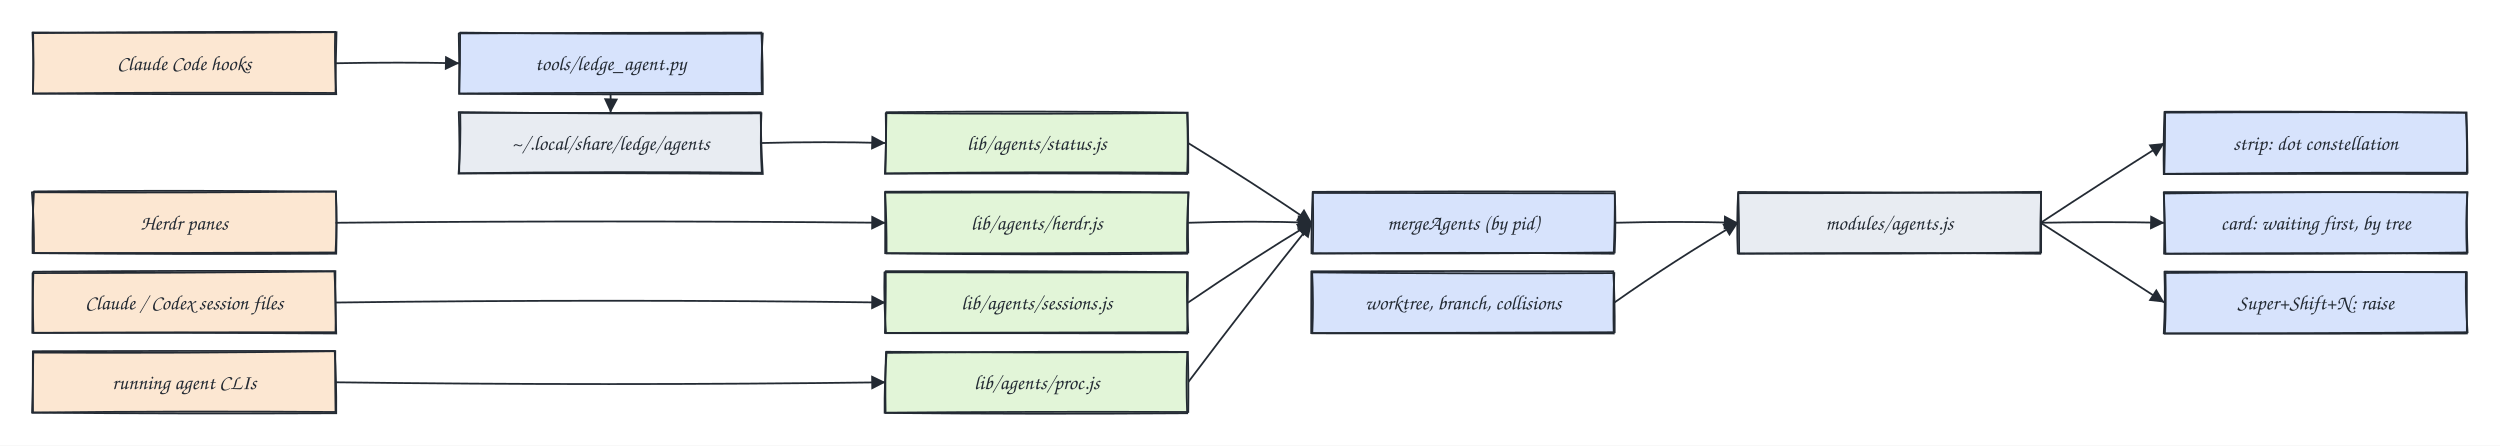
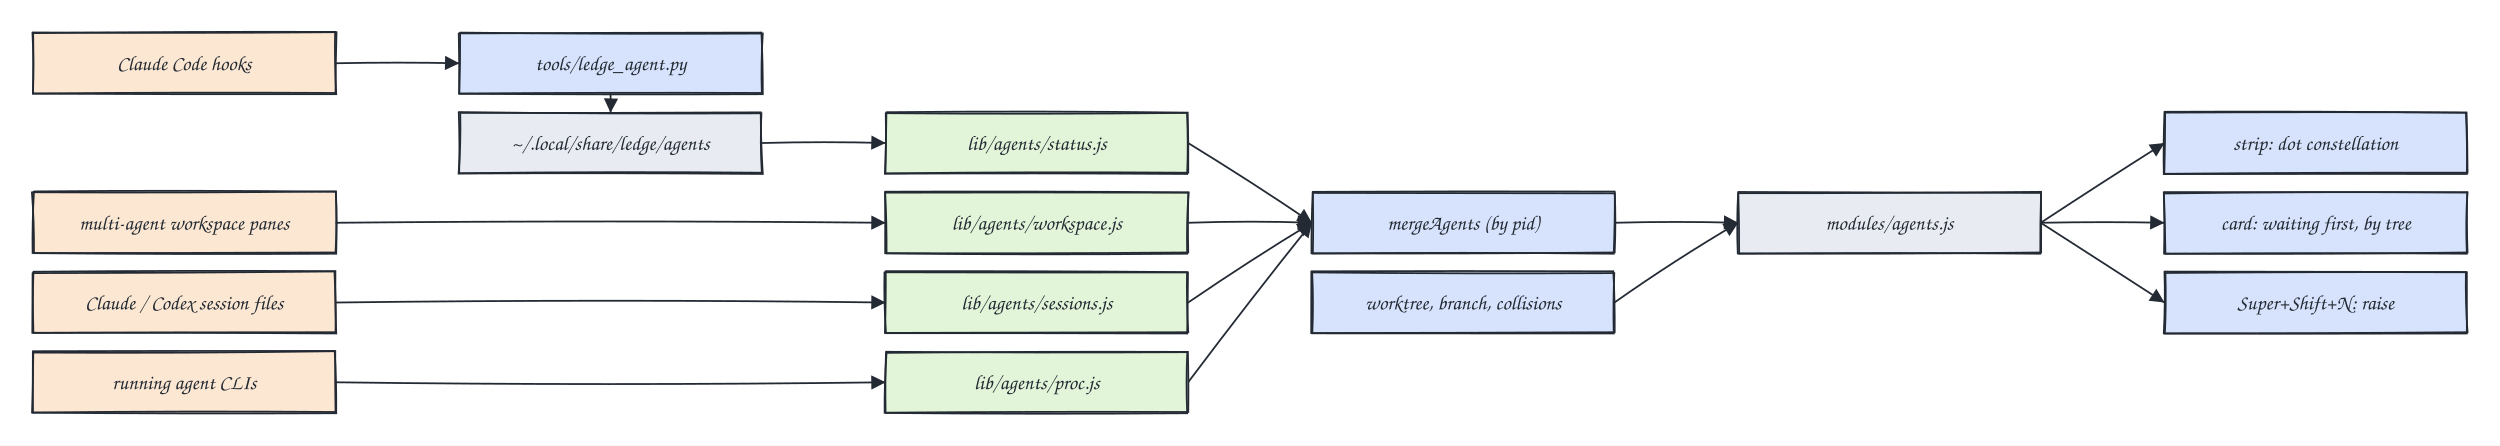
<svg xmlns="http://www.w3.org/2000/svg" width="1818" height="324" viewBox="0 0 1818 324" font-family="Virgil, 'Comic Neue', 'Comic Sans MS', cursive" font-size="15">
  <defs>
    <marker id="head" viewBox="0 0 10 10" refX="10" refY="5" markerWidth="8" markerHeight="8" orient="auto">
      <path d="M0,0 L10,5 L0,10 z" fill="#232A33" />
    </marker>
  </defs>
  <rect width="1818" height="324" fill="#FFFFFF" />
  <path d="M244.0,46.0 Q289.9,45.1 334.0,46.0" fill="none" stroke="#232A33" stroke-width="1.3" stroke-linecap="round" marker-end="url(#head)" />
  <path d="M444.0,68.0 Q444.2,75.2 444.0,82.0" fill="none" stroke="#232A33" stroke-width="1.3" stroke-linecap="round" marker-end="url(#head)" />
  <path d="M554.0,104.0 Q599.9,102.8 644.0,104.0" fill="none" stroke="#232A33" stroke-width="1.3" stroke-linecap="round" marker-end="url(#head)" />
  <path d="M244.0,162.0 Q443.1,160.1 644.0,162.0" fill="none" stroke="#232A33" stroke-width="1.3" stroke-linecap="round" marker-end="url(#head)" />
  <path d="M244.0,220.0 Q445.2,217.4 644.0,220.0" fill="none" stroke="#232A33" stroke-width="1.3" stroke-linecap="round" marker-end="url(#head)" />
  <path d="M244.0,278.0 Q441.4,280.6 644.0,278.0" fill="none" stroke="#232A33" stroke-width="1.3" stroke-linecap="round" marker-end="url(#head)" />
  <path d="M864.0,104.0 Q909.9,132.1 954.0,162.0" fill="none" stroke="#232A33" stroke-width="1.3" stroke-linecap="round" marker-end="url(#head)" />
  <path d="M864.0,162.0 Q909.9,160.4 954.0,162.0" fill="none" stroke="#232A33" stroke-width="1.3" stroke-linecap="round" marker-end="url(#head)" />
  <path d="M864.0,220.0 Q909.9,188.7 954.0,162.0" fill="none" stroke="#232A33" stroke-width="1.3" stroke-linecap="round" marker-end="url(#head)" />
  <path d="M864.0,278.0 Q909.9,217.0 954.0,162.0" fill="none" stroke="#232A33" stroke-width="1.3" stroke-linecap="round" marker-end="url(#head)" />
  <path d="M1174.0,162.0 Q1217.8,160.8 1264.0,162.0" fill="none" stroke="#232A33" stroke-width="1.3" stroke-linecap="round" marker-end="url(#head)" />
  <path d="M1174.0,220.0 Q1217.8,189.1 1264.0,162.0" fill="none" stroke="#232A33" stroke-width="1.3" stroke-linecap="round" marker-end="url(#head)" />
  <path d="M1484.0,162.0 Q1529.5,132.1 1574.0,104.0" fill="none" stroke="#232A33" stroke-width="1.3" stroke-linecap="round" marker-end="url(#head)" />
  <path d="M1484.0,162.0 Q1531.6,161.1 1574.0,162.0" fill="none" stroke="#232A33" stroke-width="1.3" stroke-linecap="round" marker-end="url(#head)" />
  <path d="M1484.0,162.0 Q1527.8,190.1 1574.0,220.0" fill="none" stroke="#232A33" stroke-width="1.3" stroke-linecap="round" marker-end="url(#head)" />
  <rect x="24" y="24" width="220" height="44" fill="#FCE7D2" />
  <path d="M23.6,23.6 Q134.4,24.3 244.7,23.4 Q244.1,44.7 244.0,67.6 Q133.8,67.0 24.0,68.0 Q24.7,44.6 23.6,23.6" fill="none" stroke="#232A33" stroke-width="1.3" stroke-linecap="round" />
  <path d="M24.1,24.1 Q133.7,22.9 243.7,23.2 Q243.2,44.8 244.5,68.5 Q135.1,68.7 23.9,68.1 Q24.5,46.2 24.1,24.1" fill="none" stroke="#232A33" stroke-width="1.3" stroke-linecap="round" />
  <text x="134.0" y="51.0" text-anchor="middle" fill="#232A33">Claude Code hooks</text>
  <rect x="24" y="140" width="220" height="44" fill="#FCE7D2" />
  <path d="M24.7,139.2 Q135.0,138.2 244.2,139.4 Q245.2,162.5 244.0,183.6 Q132.9,184.1 23.7,184.0 Q23.4,161.8 24.7,139.2" fill="none" stroke="#232A33" stroke-width="1.3" stroke-linecap="round" />
  <path d="M23.2,139.8 Q133.6,140.4 244.3,139.2 Q245.1,162.1 244.5,184.5 Q134.1,185.1 24.7,184.1 Q24.9,161.6 23.2,139.8" fill="none" stroke="#232A33" stroke-width="1.3" stroke-linecap="round" />
-   <text x="134.0" y="167.0" text-anchor="middle" fill="#232A33">Herdr panes</text>
+   <text x="134.0" y="167.0" text-anchor="middle" fill="#232A33">multi-agent workspace panes</text>
  <rect x="24" y="198" width="220" height="44" fill="#FCE7D2" />
  <path d="M23.7,198.6 Q133.8,198.5 243.2,197.4 Q244.4,220.3 244.0,241.6 Q133.6,241.6 23.5,242.0 Q23.6,220.8 23.7,198.6" fill="none" stroke="#232A33" stroke-width="1.3" stroke-linecap="round" />
  <path d="M24.3,197.6 Q134.3,196.6 243.9,197.2 Q243.7,219.5 244.5,242.5 Q133.2,241.8 24.3,242.1 Q23.6,218.7 24.3,197.6" fill="none" stroke="#232A33" stroke-width="1.3" stroke-linecap="round" />
  <text x="134.0" y="225.0" text-anchor="middle" fill="#232A33">Claude / Codex session files</text>
  <rect x="24" y="256" width="220" height="44" fill="#FCE7D2" />
  <path d="M24.2,256.4 Q133.4,257.0 243.8,255.4 Q243.6,278.0 244.0,299.6 Q134.4,298.8 23.3,300.0 Q24.1,277.0 24.2,256.4" fill="none" stroke="#232A33" stroke-width="1.3" stroke-linecap="round" />
  <path d="M23.9,255.4 Q132.7,255.1 243.4,255.2 Q244.7,276.9 244.5,300.5 Q134.7,301.0 24.0,300.1 Q23.7,277.6 23.9,255.4" fill="none" stroke="#232A33" stroke-width="1.3" stroke-linecap="round" />
  <text x="134.0" y="283.0" text-anchor="middle" fill="#232A33">running agent CLIs</text>
  <rect x="334" y="24" width="220" height="44" fill="#D7E3FC" />
  <path d="M334.6,23.7 Q444.4,25.0 554.7,24.4 Q553.3,46.5 554.0,67.6 Q443.1,67.2 334.0,68.0 Q334.7,46.8 334.6,23.7" fill="none" stroke="#232A33" stroke-width="1.3" stroke-linecap="round" />
  <path d="M333.6,24.3 Q443.7,23.8 553.7,23.7 Q554.8,46.4 554.7,68.5 Q444.9,68.9 333.9,68.2 Q334.1,45.6 333.6,24.3" fill="none" stroke="#232A33" stroke-width="1.3" stroke-linecap="round" />
  <text x="444.0" y="51.0" text-anchor="middle" fill="#232A33">tools/ledge_agent.py</text>
  <rect x="334" y="82" width="220" height="44" fill="#E8ECF2" />
  <path d="M333.6,81.5 Q443.3,83.0 553.7,82.4 Q552.7,104.2 554.0,125.6 Q443.9,124.6 333.9,126.0 Q334.4,104.8 333.6,81.5" fill="none" stroke="#232A33" stroke-width="1.3" stroke-linecap="round" />
  <path d="M334.7,82.1 Q444.4,82.3 553.2,81.7 Q553.3,103.9 554.7,126.5 Q444.0,125.6 333.5,126.2 Q335.2,105.1 334.7,82.1" fill="none" stroke="#232A33" stroke-width="1.3" stroke-linecap="round" />
  <text x="444.0" y="109.0" text-anchor="middle" fill="#232A33">~/.local/share/ledge/agents</text>
  <rect x="644" y="82" width="220" height="44" fill="#E2F5D8" />
  <path d="M644.6,81.6 Q752.9,80.5 863.7,81.9 Q864.3,103.6 864.1,125.6 Q753.4,124.8 643.9,126.1 Q644.2,104.6 644.6,81.6" fill="none" stroke="#232A33" stroke-width="1.3" stroke-linecap="round" />
  <path d="M644.1,82.3 Q754.4,83.2 863.2,82.1 Q864.2,105.0 863.3,126.5 Q753.7,125.8 643.5,126.3 Q644.6,104.5 644.1,82.3" fill="none" stroke="#232A33" stroke-width="1.3" stroke-linecap="round" />
  <text x="754.0" y="109.0" text-anchor="middle" fill="#232A33">lib/agents/status.js</text>
  <rect x="644" y="140" width="220" height="44" fill="#E2F5D8" />
  <path d="M643.6,139.4 Q755.0,139.0 864.2,139.9 Q863.6,161.4 864.1,183.6 Q754.1,184.5 643.7,184.1 Q643.8,162.8 643.6,139.4" fill="none" stroke="#232A33" stroke-width="1.3" stroke-linecap="round" />
  <path d="M643.7,140.1 Q753.6,139.8 864.3,140.1 Q862.8,162.4 863.3,184.5 Q753.6,185.5 644.7,184.3 Q644.8,161.0 643.7,140.1" fill="none" stroke="#232A33" stroke-width="1.3" stroke-linecap="round" />
-   <text x="754.0" y="167.0" text-anchor="middle" fill="#232A33">lib/agents/herdr.js</text>
+   <text x="754.0" y="167.0" text-anchor="middle" fill="#232A33">lib/agents/workspace.js</text>
  <rect x="644" y="198" width="220" height="44" fill="#E2F5D8" />
  <path d="M644.1,197.2 Q753.7,197.0 863.2,197.9 Q862.8,219.1 864.1,241.6 Q754.9,241.9 643.5,242.1 Q644.3,219.0 644.1,197.2" fill="none" stroke="#232A33" stroke-width="1.3" stroke-linecap="round" />
  <path d="M643.2,198.0 Q754.4,198.3 863.9,198.1 Q863.8,219.8 863.3,242.5 Q752.8,242.2 644.3,242.3 Q642.7,219.9 643.2,198.0" fill="none" stroke="#232A33" stroke-width="1.3" stroke-linecap="round" />
  <text x="754.0" y="225.0" text-anchor="middle" fill="#232A33">lib/agents/sessions.js</text>
  <rect x="644" y="256" width="220" height="44" fill="#E2F5D8" />
  <path d="M644.7,256.6 Q753.3,255.5 863.8,255.9 Q864.4,276.8 864.1,299.6 Q753.2,299.2 643.3,300.1 Q643.1,278.6 644.7,256.6" fill="none" stroke="#232A33" stroke-width="1.3" stroke-linecap="round" />
  <path d="M644.3,255.8 Q752.7,256.7 863.4,256.1 Q862.4,277.3 863.3,300.5 Q754.3,301.3 644.0,300.3 Q643.6,276.8 644.3,255.8" fill="none" stroke="#232A33" stroke-width="1.3" stroke-linecap="round" />
  <text x="754.0" y="283.0" text-anchor="middle" fill="#232A33">lib/agents/proc.js</text>
  <rect x="954" y="140" width="220" height="44" fill="#D7E3FC" />
  <path d="M954.6,139.5 Q1064.6,139.0 1174.2,139.3 Q1175.2,160.9 1174.2,183.6 Q1063.6,184.7 953.7,184.2 Q953.6,162.6 954.6,139.5" fill="none" stroke="#232A33" stroke-width="1.3" stroke-linecap="round" />
  <path d="M954.7,140.3 Q1063.6,140.5 1174.3,140.6 Q1174.4,161.6 1173.5,184.5 Q1063.5,183.3 954.7,184.4 Q955.2,163.4 954.7,140.3" fill="none" stroke="#232A33" stroke-width="1.3" stroke-linecap="round" />
  <text x="1064.0" y="167.0" text-anchor="middle" fill="#232A33">mergeAgents (by pid)</text>
  <rect x="954" y="198" width="220" height="44" fill="#D7E3FC" />
  <path d="M953.6,197.3 Q1063.3,196.9 1173.2,197.3 Q1174.4,218.7 1174.2,241.6 Q1064.4,242.1 953.5,242.2 Q953.5,220.8 953.6,197.3" fill="none" stroke="#232A33" stroke-width="1.3" stroke-linecap="round" />
  <path d="M954.2,198.1 Q1064.4,199.2 1173.9,198.6 Q1173.0,221.5 1173.5,242.5 Q1065.0,242.4 954.3,242.4 Q955.3,219.8 954.2,198.1" fill="none" stroke="#232A33" stroke-width="1.3" stroke-linecap="round" />
  <text x="1064.0" y="225.0" text-anchor="middle" fill="#232A33">worktree, branch, collisions</text>
  <rect x="1264" y="140" width="220" height="44" fill="#E8ECF2" />
  <path d="M1264.0,139.6 Q1374.8,139.9 1484.2,140.3 Q1484.4,162.7 1484.3,183.6 Q1373.1,184.9 1263.7,184.3 Q1262.8,161.9 1264.0,139.6" fill="none" stroke="#232A33" stroke-width="1.3" stroke-linecap="round" />
  <path d="M1264.1,140.5 Q1375.0,140.6 1484.3,139.5 Q1483.6,161.8 1483.7,184.5 Q1373.3,183.5 1264.7,184.5 Q1264.8,162.9 1264.1,140.5" fill="none" stroke="#232A33" stroke-width="1.3" stroke-linecap="round" />
  <text x="1374.0" y="167.0" text-anchor="middle" fill="#232A33">modules/agents.js</text>
  <rect x="1574" y="82" width="220" height="44" fill="#D7E3FC" />
  <path d="M1574.5,81.9 Q1684.9,81.3 1793.7,81.8 Q1794.3,104.4 1794.4,125.6 Q1684.2,125.4 1573.9,126.4 Q1574.5,103.1 1574.5,81.9" fill="none" stroke="#232A33" stroke-width="1.3" stroke-linecap="round" />
  <path d="M1574.0,81.3 Q1683.6,80.8 1793.2,82.0 Q1794.3,103.6 1793.9,126.5 Q1683.0,126.4 1573.5,126.6 Q1573.1,105.0 1574.0,81.3" fill="none" stroke="#232A33" stroke-width="1.3" stroke-linecap="round" />
  <text x="1684.0" y="109.0" text-anchor="middle" fill="#232A33">strip: dot constellation</text>
  <rect x="1574" y="140" width="220" height="44" fill="#D7E3FC" />
  <path d="M1573.5,139.7 Q1684.5,139.8 1794.2,139.8 Q1793.6,162.2 1794.4,183.6 Q1685.0,185.1 1573.7,184.4 Q1574.2,161.3 1573.5,139.7" fill="none" stroke="#232A33" stroke-width="1.3" stroke-linecap="round" />
  <path d="M1573.6,140.7 Q1685.0,139.1 1794.3,140.0 Q1792.9,161.0 1793.9,184.5 Q1685.3,183.6 1574.7,184.6 Q1574.4,162.3 1573.6,140.7" fill="none" stroke="#232A33" stroke-width="1.3" stroke-linecap="round" />
  <text x="1684.0" y="167.0" text-anchor="middle" fill="#232A33">card: waiting first, by tree</text>
  <rect x="1574" y="198" width="220" height="44" fill="#D7E3FC" />
  <path d="M1574.0,197.5 Q1683.3,197.7 1793.2,197.8 Q1792.8,219.9 1794.4,241.6 Q1683.3,242.5 1573.5,242.4 Q1574.7,219.9 1574.0,197.5" fill="none" stroke="#232A33" stroke-width="1.3" stroke-linecap="round" />
  <path d="M1574.7,198.5 Q1683.4,197.6 1793.9,198.0 Q1793.9,220.9 1793.9,242.5 Q1684.4,242.8 1574.3,242.6 Q1575.3,221.6 1574.7,198.5" fill="none" stroke="#232A33" stroke-width="1.3" stroke-linecap="round" />
  <text x="1684.0" y="225.0" text-anchor="middle" fill="#232A33">Super+Shift+N: raise</text>
</svg>
